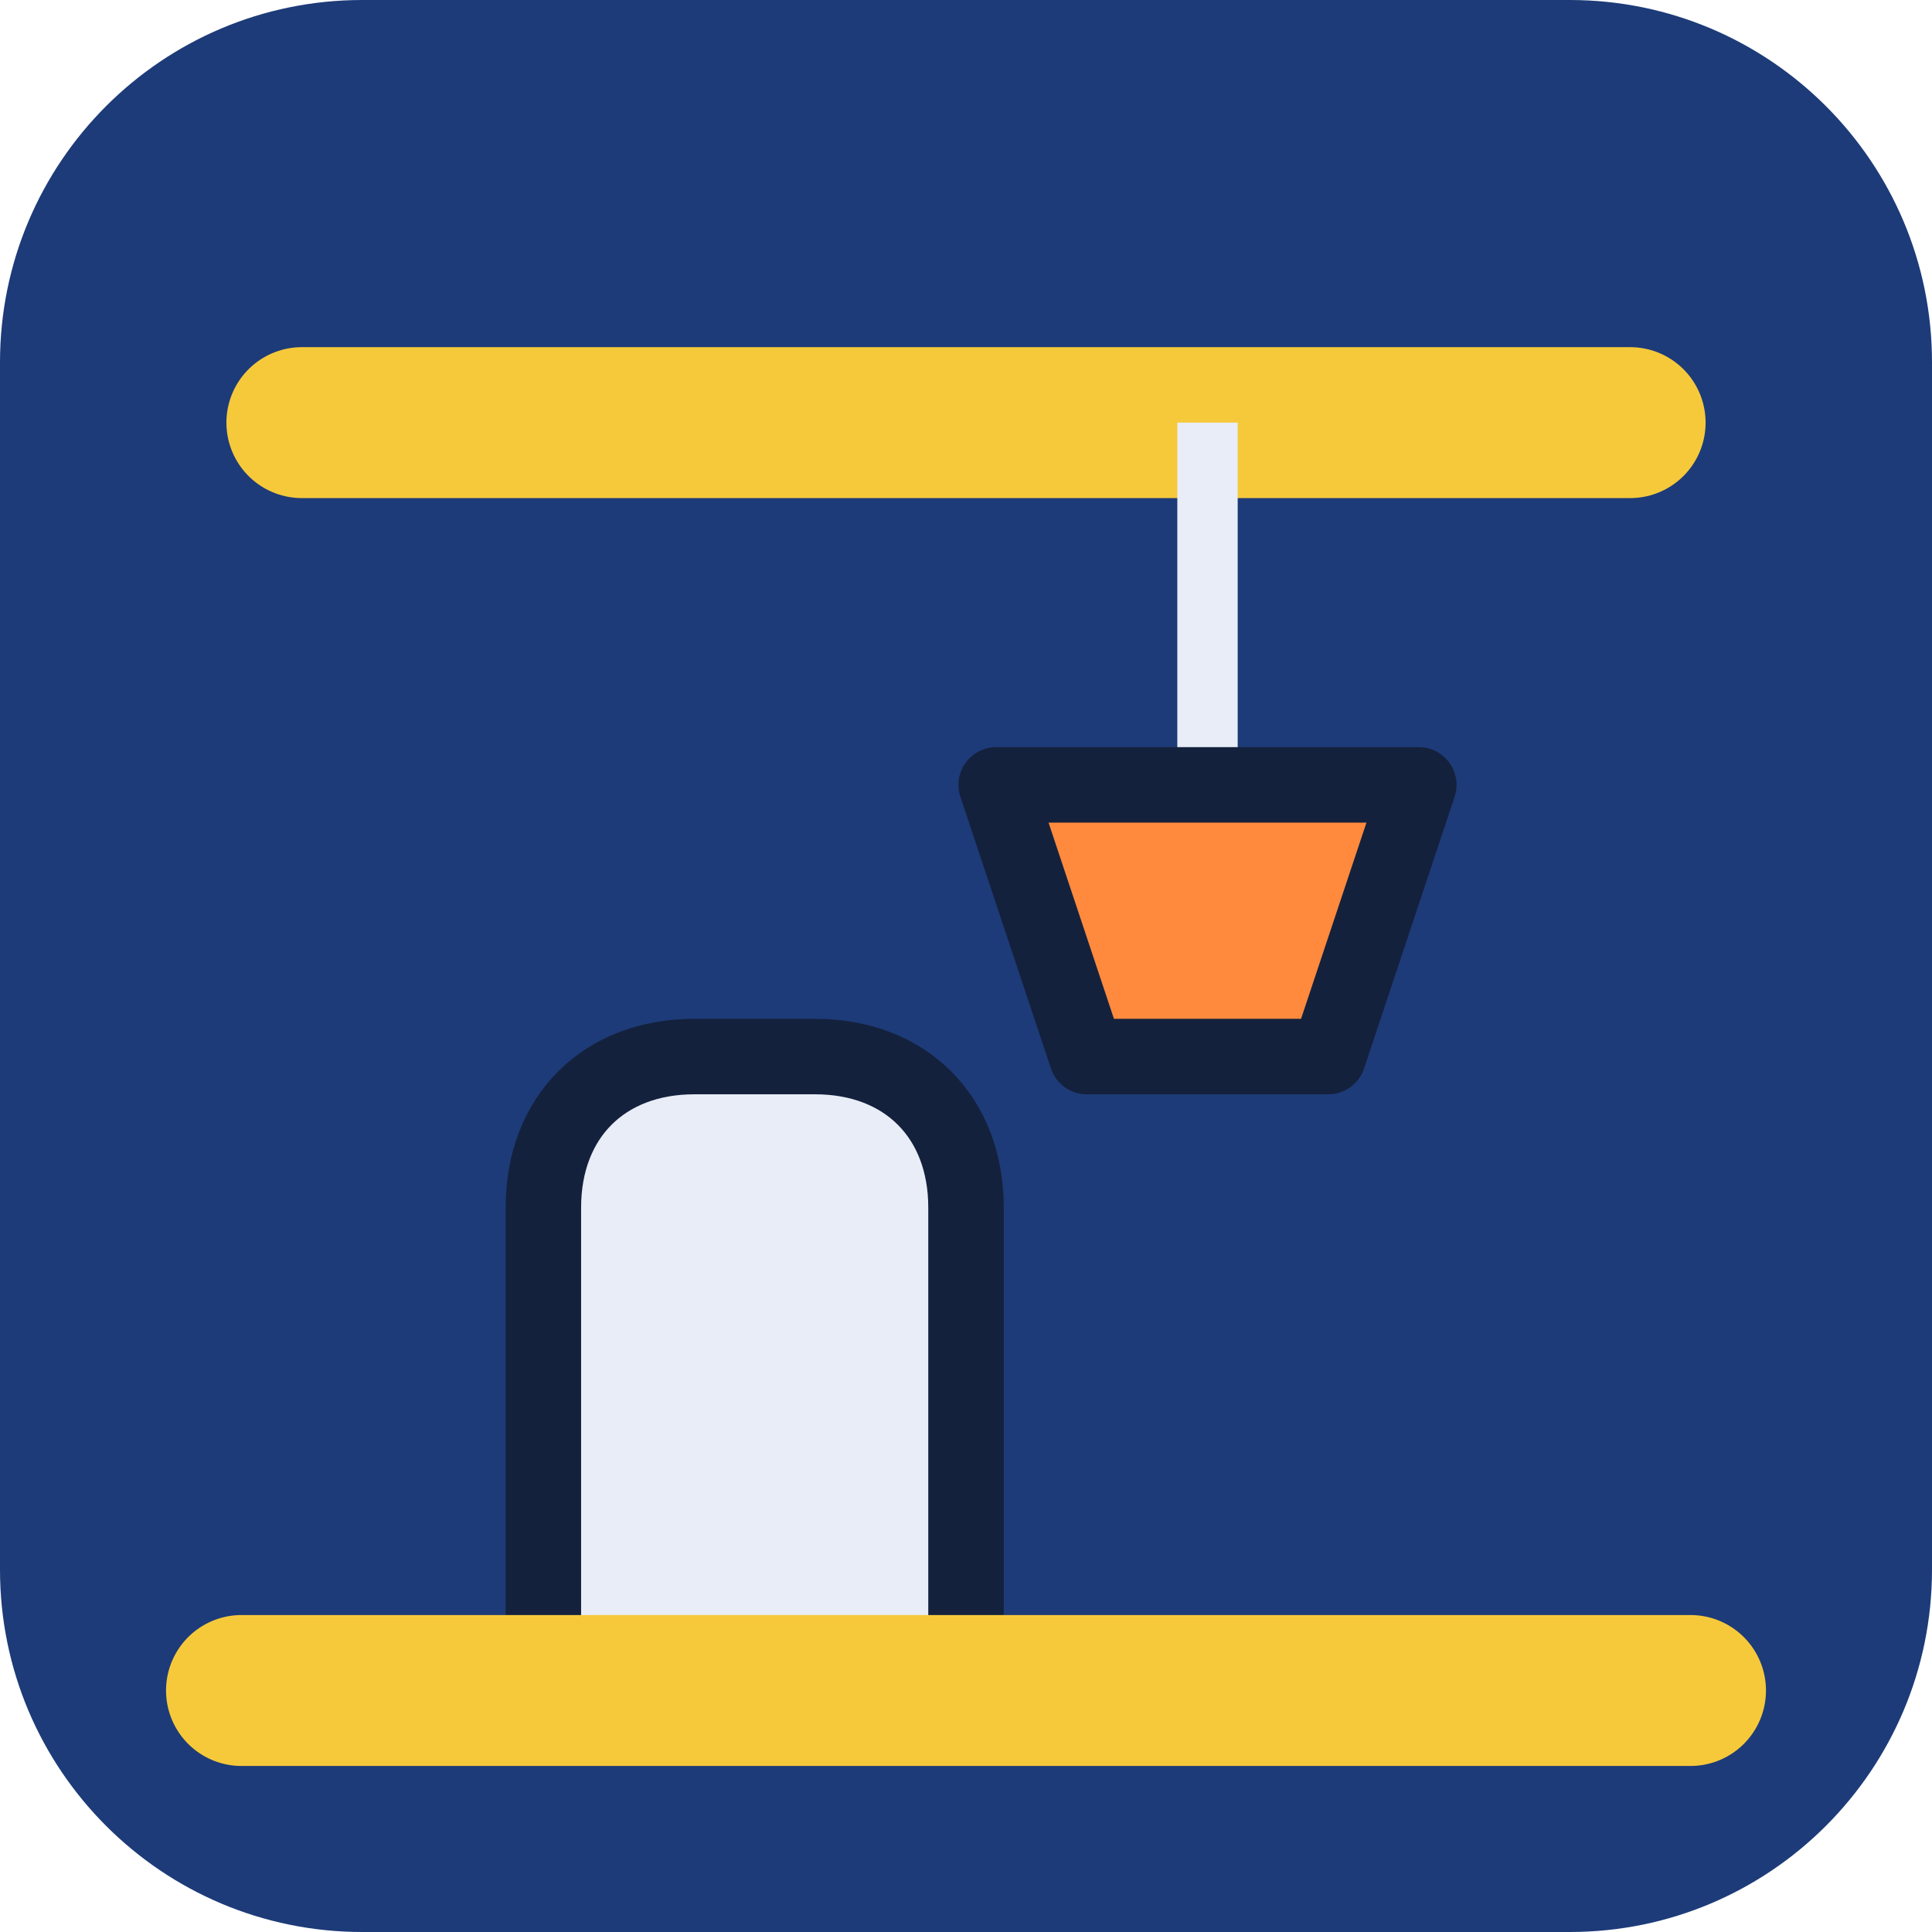
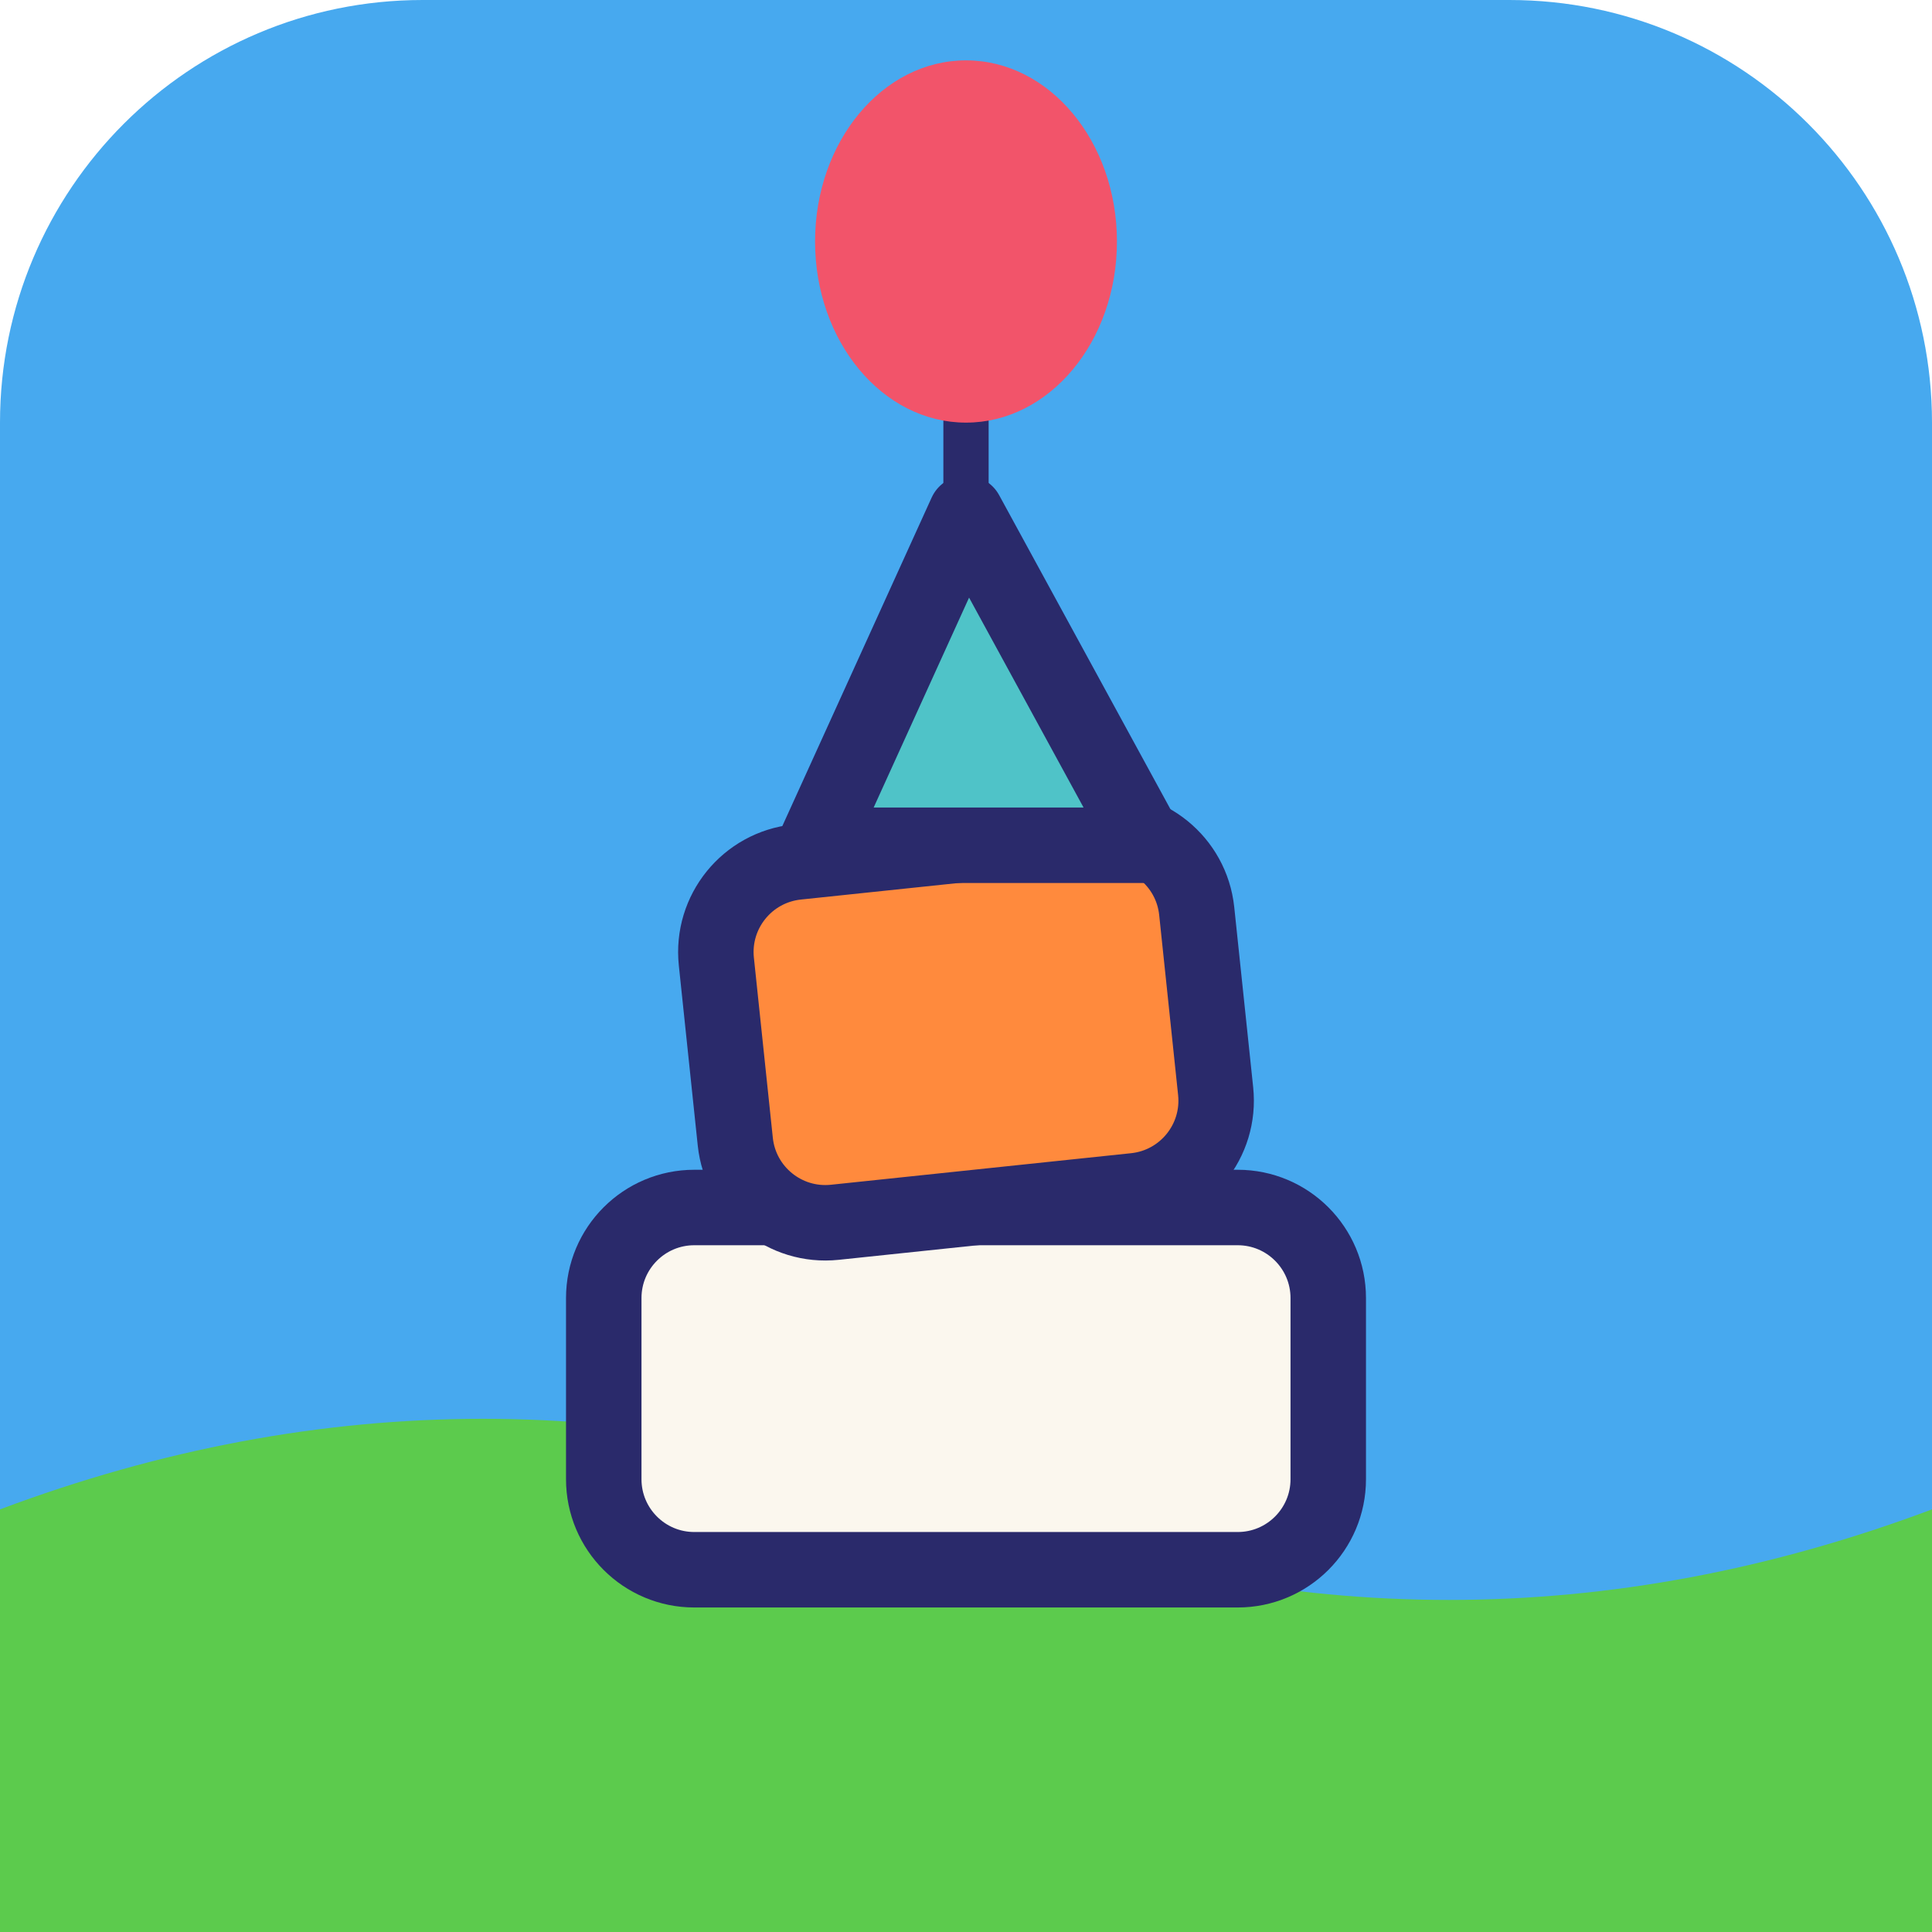
<svg xmlns="http://www.w3.org/2000/svg" viewBox="0 0 64 64">
-   <rect width="64" height="64" rx="12" fill="#1d3b78" />
-   <path d="M10 14h44" stroke="#f6c93b" stroke-width="5" stroke-linecap="round" />
-   <path d="M40 14v12" stroke="#e8edf7" stroke-width="2" />
-   <path d="M33 26h14l-3 9h-8z" fill="#ff8a3d" stroke="#14213d" stroke-width="2.5" stroke-linejoin="round" />
-   <path d="M18 54V40c0-3 2-5 5-5h4c3 0 5 2 5 5v14" fill="#e8edf7" stroke="#14213d" stroke-width="2.5" stroke-linejoin="round" />
-   <path d="M8 56h48" stroke="#f6c93b" stroke-width="5" stroke-linecap="round" />
+   <rect width="64" height="64" rx="14" fill="#47a9ef" />
+   <path d="M0 50q16-6 32 0t32 0v14H0z" fill="#5ccb4d" />
+   <rect x="20" y="40" width="24" height="12" rx="3" fill="#fbf7ee" stroke="#2a2a6b" stroke-width="2.5" />
+   <rect x="24" y="28" width="16" height="12" rx="3" fill="#ff8a3d" stroke="#2a2a6b" stroke-width="2.5" transform="rotate(-6 32 34)" />
+   <path d="M27 28l5-11 6 11z" fill="#4fc3c8" stroke="#2a2a6b" stroke-width="2.5" stroke-linejoin="round" />
+   <path d="M32 17v-6" stroke="#2a2a6b" stroke-width="1.5" />
+   <ellipse cx="32" cy="8" rx="5" ry="6" fill="#f2546a" />
</svg>
